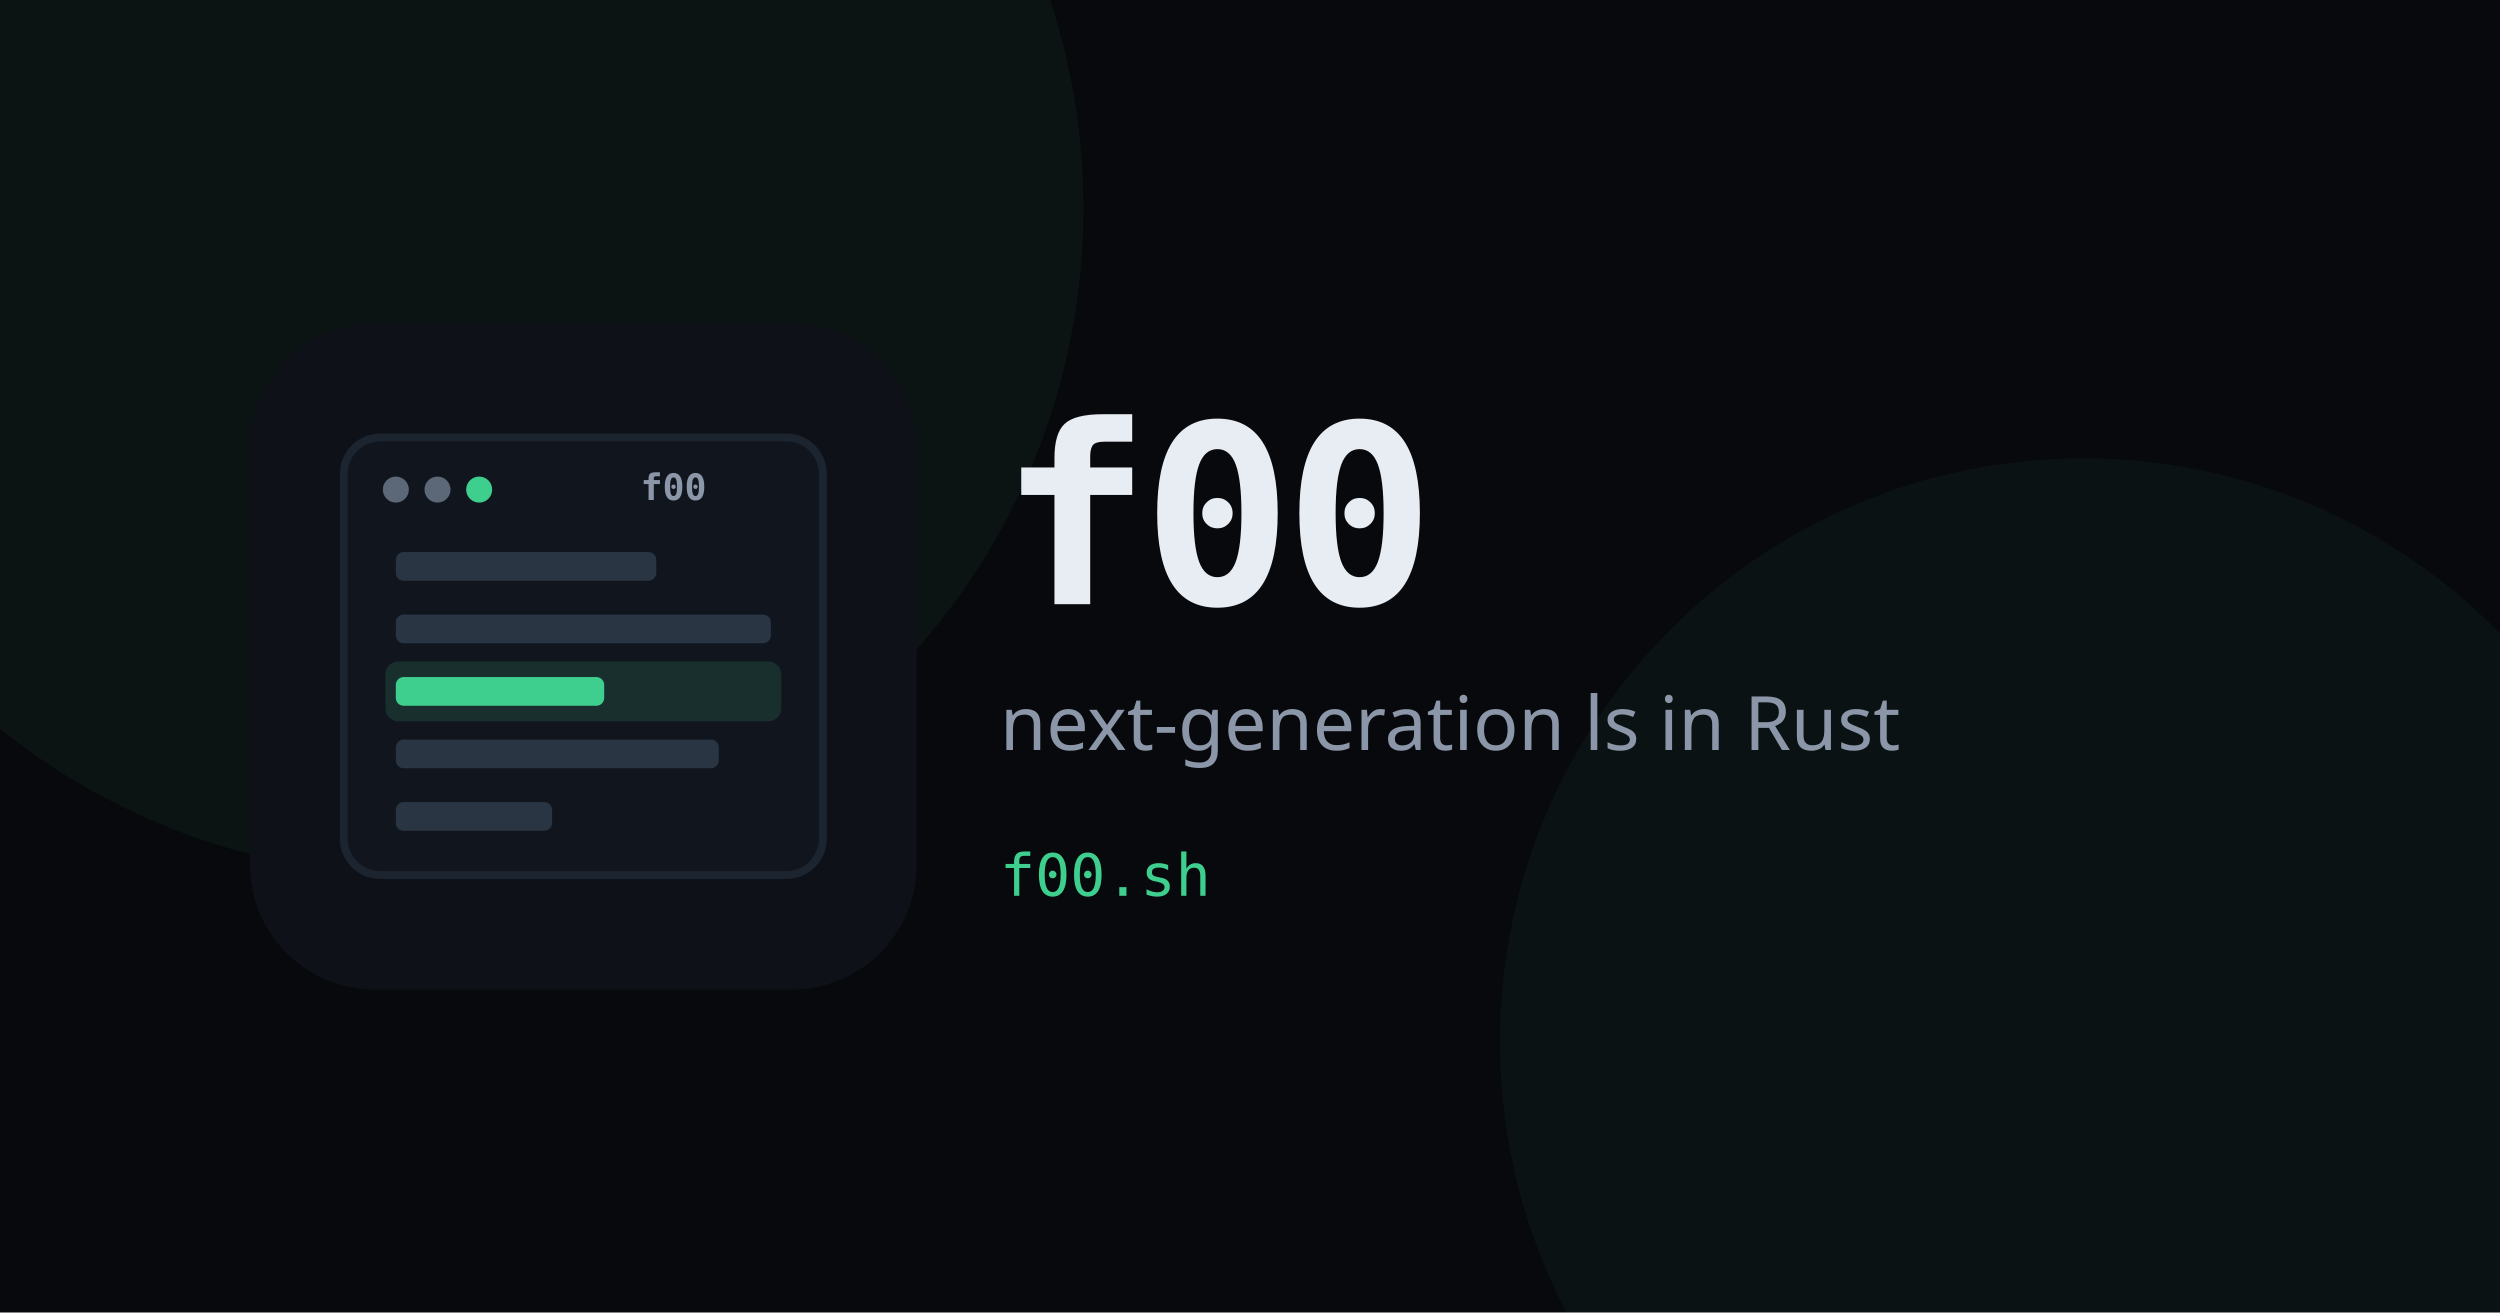
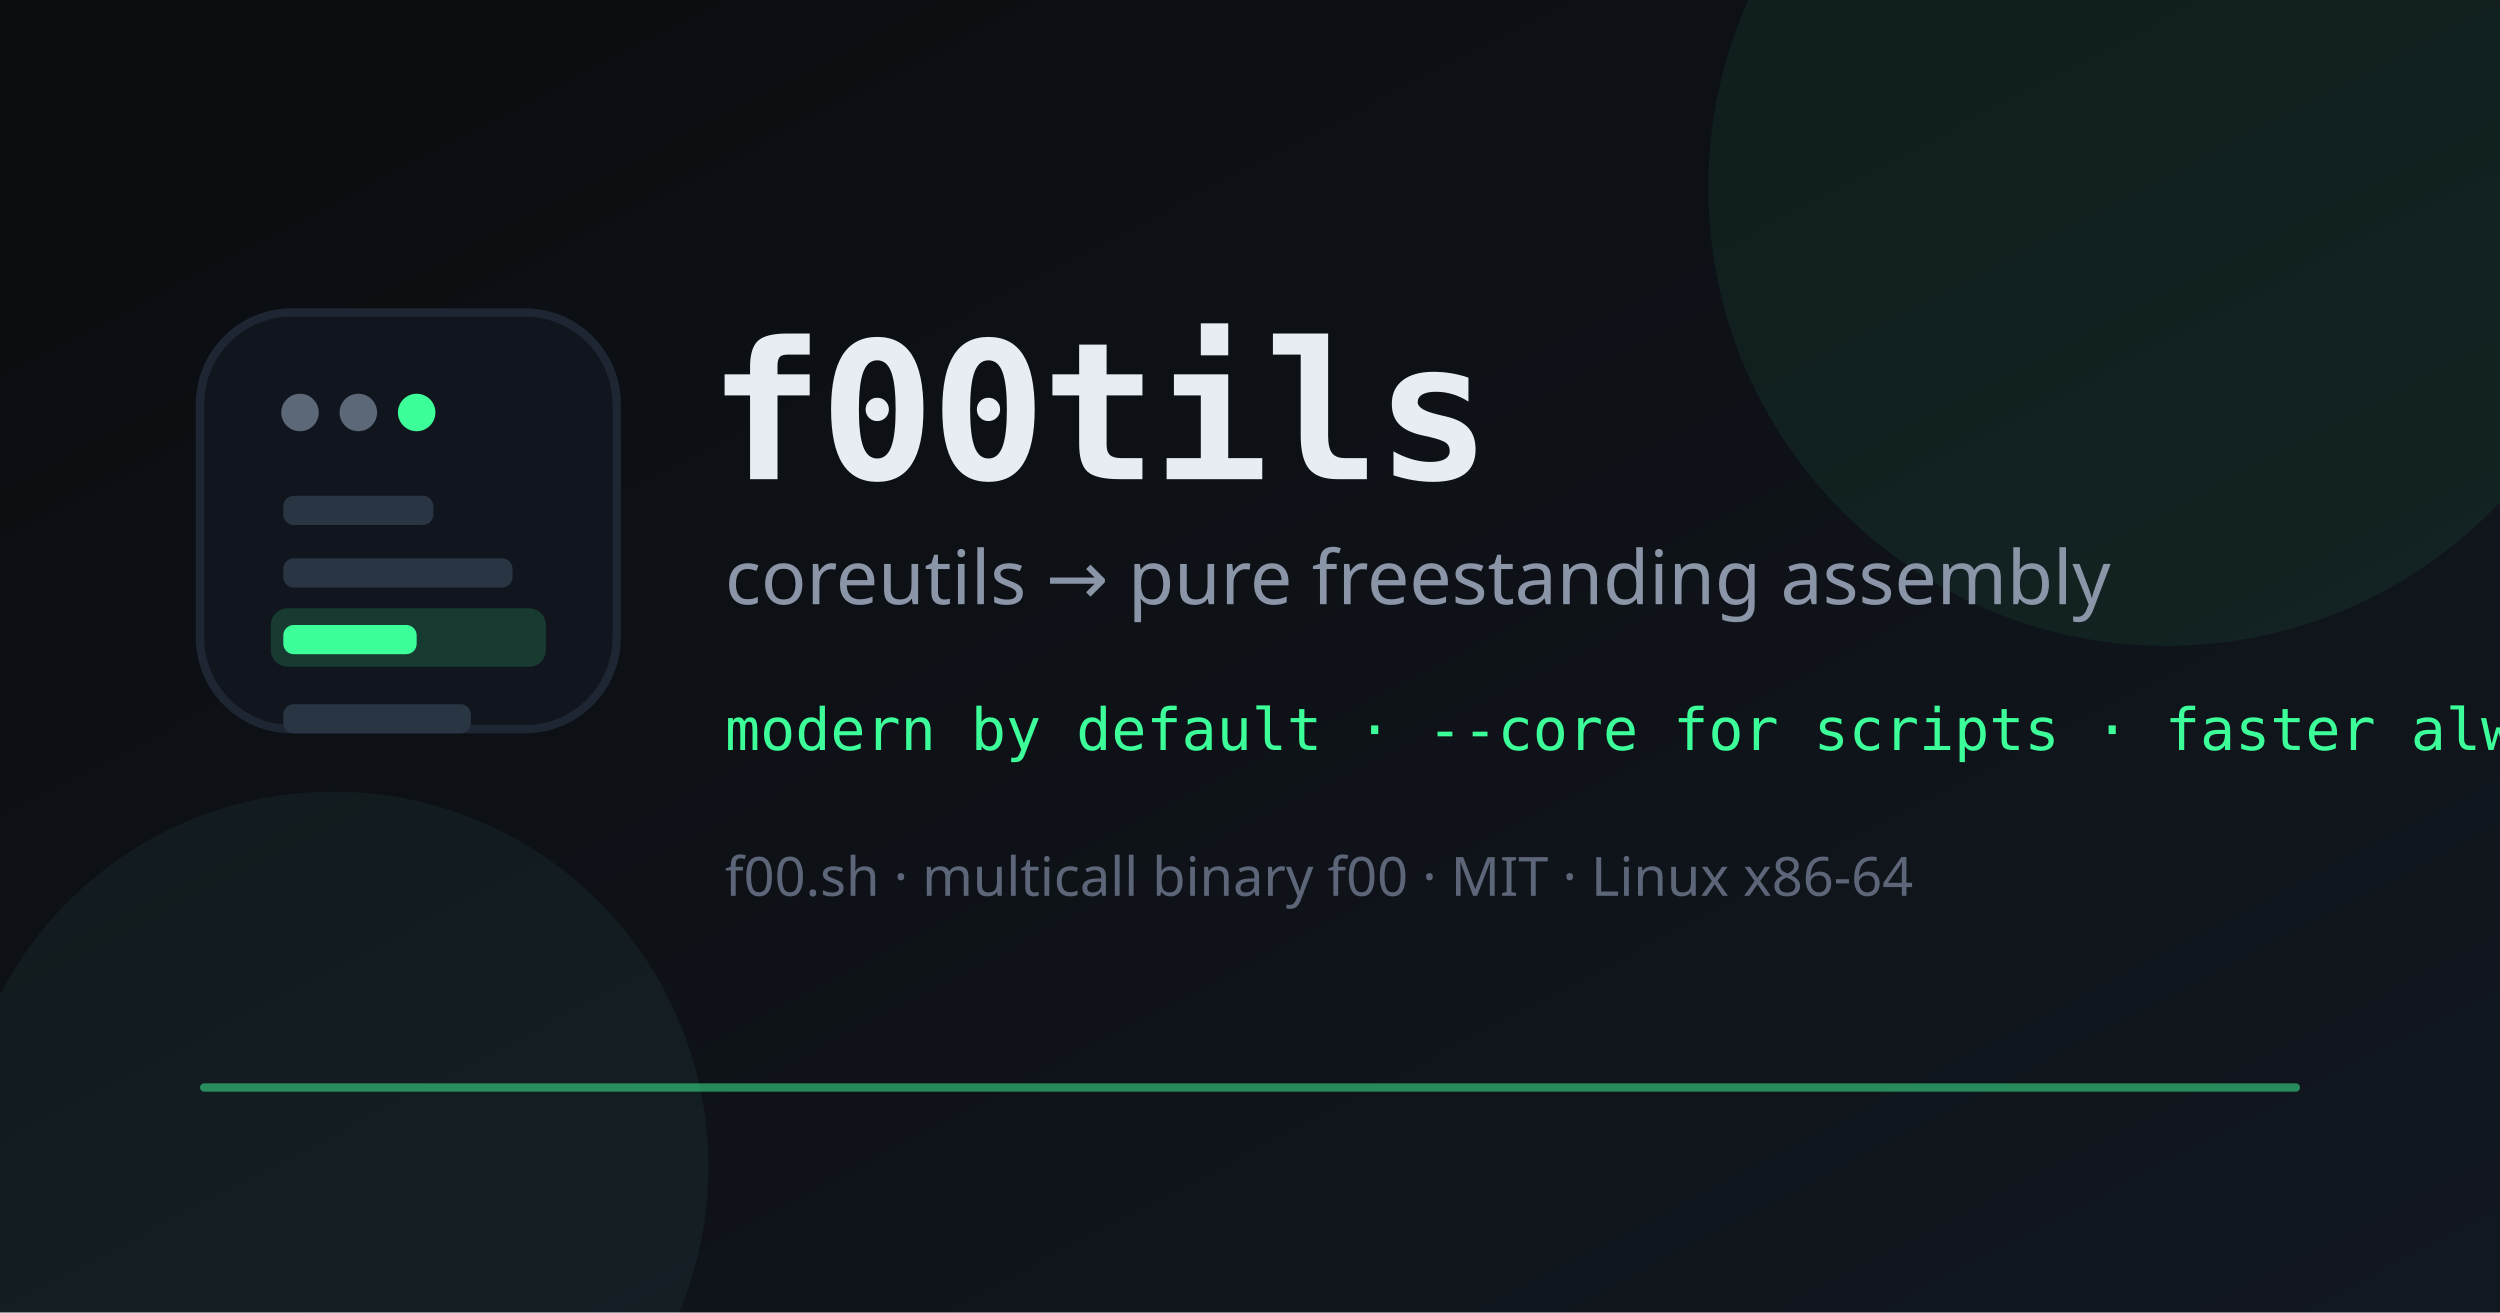
- <svg xmlns="http://www.w3.org/2000/svg" viewBox="0 0 1200 630" role="img" aria-label="f00 — next-generation ls">
-   <rect width="1200" height="630" fill="#07090c" />
-   <circle cx="200" cy="100" r="320" fill="#3ecf8e" opacity="0.06" />
-   <circle cx="1000" cy="500" r="280" fill="#5eead4" opacity="0.04" />
-   <g transform="translate(120, 155)">
-     <svg width="320" height="320" viewBox="0 0 512 512">
-       <rect width="512" height="512" rx="96" fill="#0e1218" />
-       <rect x="72" y="88" width="368" height="336" rx="28" fill="#11161e" stroke="#1c2430" stroke-width="6" />
-       <circle cx="112" cy="128" r="10" fill="#5c6778" />
-       <circle cx="144" cy="128" r="10" fill="#5c6778" />
-       <circle cx="176" cy="128" r="10" fill="#3ecf8e" />
-       <g fill="#2a3544">
-         <rect x="112" y="176" width="200" height="22" rx="6" />
-         <rect x="112" y="224" width="288" height="22" rx="6" />
-         <rect x="112" y="272" width="160" height="22" rx="6" />
-         <rect x="112" y="320" width="248" height="22" rx="6" />
-         <rect x="112" y="368" width="120" height="22" rx="6" />
-       </g>
-       <rect x="104" y="260" width="304" height="46" rx="10" fill="#3ecf8e" opacity="0.14" />
-       <rect x="112" y="272" width="160" height="22" rx="6" fill="#3ecf8e" />
-       <text x="300" y="136" font-family="ui-monospace, Menlo, monospace" font-size="28" font-weight="600" fill="#8b97a8">f00</text>
-     </svg>
+ <svg xmlns="http://www.w3.org/2000/svg" viewBox="0 0 1200 630" role="img" aria-label="f00tils">
+   <defs>
+     <linearGradient id="bg" x1="0" y1="0" x2="1" y2="1">
+       <stop offset="0%" stop-color="#0a0c0f" />
+       <stop offset="100%" stop-color="#121820" />
+     </linearGradient>
+   </defs>
+   <rect width="1200" height="630" fill="url(#bg)" />
+   <circle cx="1040" cy="90" r="220" fill="#3dff9a" opacity="0.06" />
+   <circle cx="160" cy="560" r="180" fill="#7dffe0" opacity="0.05" />
+   <g transform="translate(96,150)">
+     <rect width="200" height="200" rx="44" fill="#11161e" stroke="#1e2633" stroke-width="4" />
+     <circle cx="48" cy="48" r="9" fill="#5c6778" />
+     <circle cx="76" cy="48" r="9" fill="#5c6778" />
+     <circle cx="104" cy="48" r="9" fill="#3dff9a" />
+     <rect x="40" y="88" width="72" height="14" rx="5" fill="#2a3544" />
+     <rect x="40" y="118" width="110" height="14" rx="5" fill="#2a3544" />
+     <rect x="34" y="142" width="132" height="28" rx="8" fill="#3dff9a" opacity="0.16" />
+     <rect x="40" y="150" width="64" height="14" rx="5" fill="#3dff9a" />
+     <rect x="40" y="188" width="90" height="14" rx="5" fill="#2a3544" />
  </g>
-   <text x="480" y="290" font-family="ui-monospace, 'IBM Plex Mono', Menlo, monospace" font-size="120" font-weight="600" fill="#e8edf4" letter-spacing="-4">f00</text>
-   <text x="480" y="360" font-family="'IBM Plex Sans', system-ui, sans-serif" font-size="36" font-weight="500" fill="#8b97a8">next-generation ls in Rust</text>
-   <text x="480" y="430" font-family="ui-monospace, Menlo, monospace" font-size="28" font-weight="500" fill="#3ecf8e">f00.sh</text>
+   <text x="340" y="230" font-family="ui-monospace, 'IBM Plex Mono', Menlo, monospace" font-size="92" font-weight="700" fill="#e8edf4" letter-spacing="-2">f00tils</text>
+   <text x="348" y="290" font-family="ui-sans-serif, 'IBM Plex Sans', system-ui, sans-serif" font-size="36" font-weight="500" fill="#8b95a8">coreutils → pure freestanding assembly</text>
+   <text x="348" y="360" font-family="ui-monospace, 'IBM Plex Mono', Menlo, monospace" font-size="28" fill="#3dff9a">modern by default · --core for scripts · faster always</text>
+   <text x="348" y="430" font-family="ui-sans-serif, system-ui, sans-serif" font-size="26" fill="#5c6678">f00.sh · multicall binary f00 · MIT · Linux x86-64</text>
+   <rect x="96" y="520" width="1008" height="4" rx="2" fill="#3dff9a" opacity="0.5" />
</svg>
